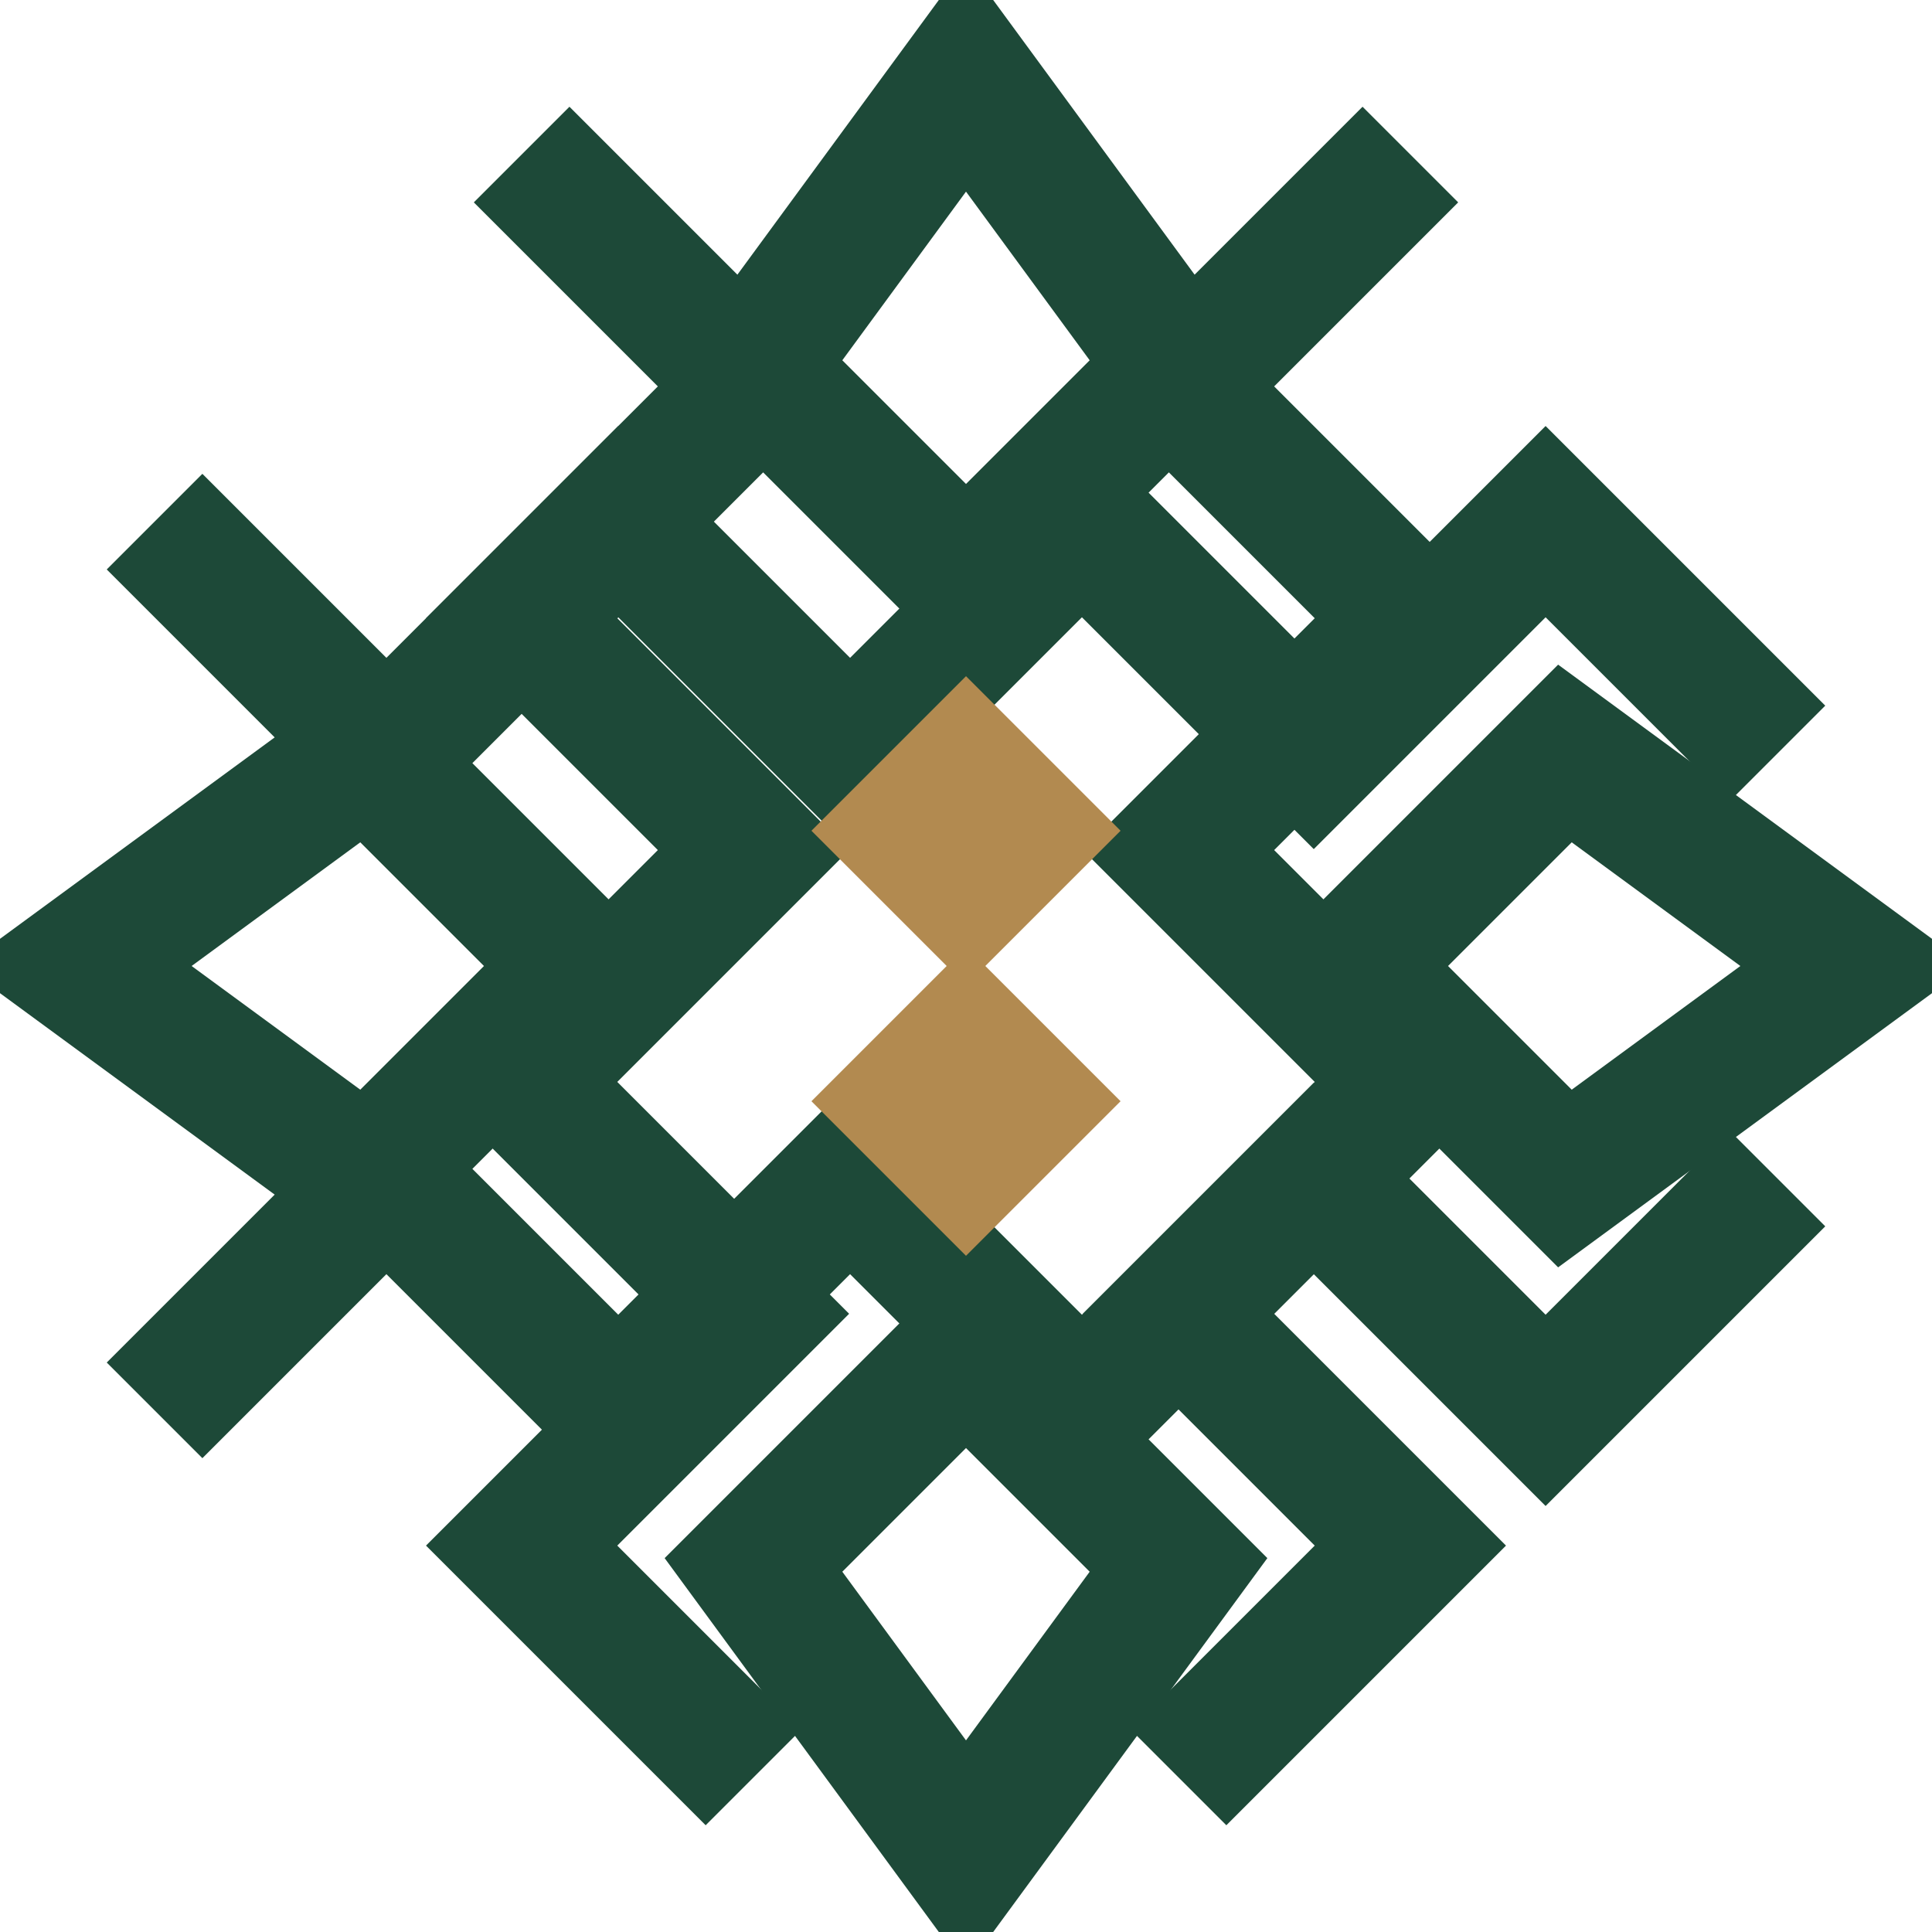
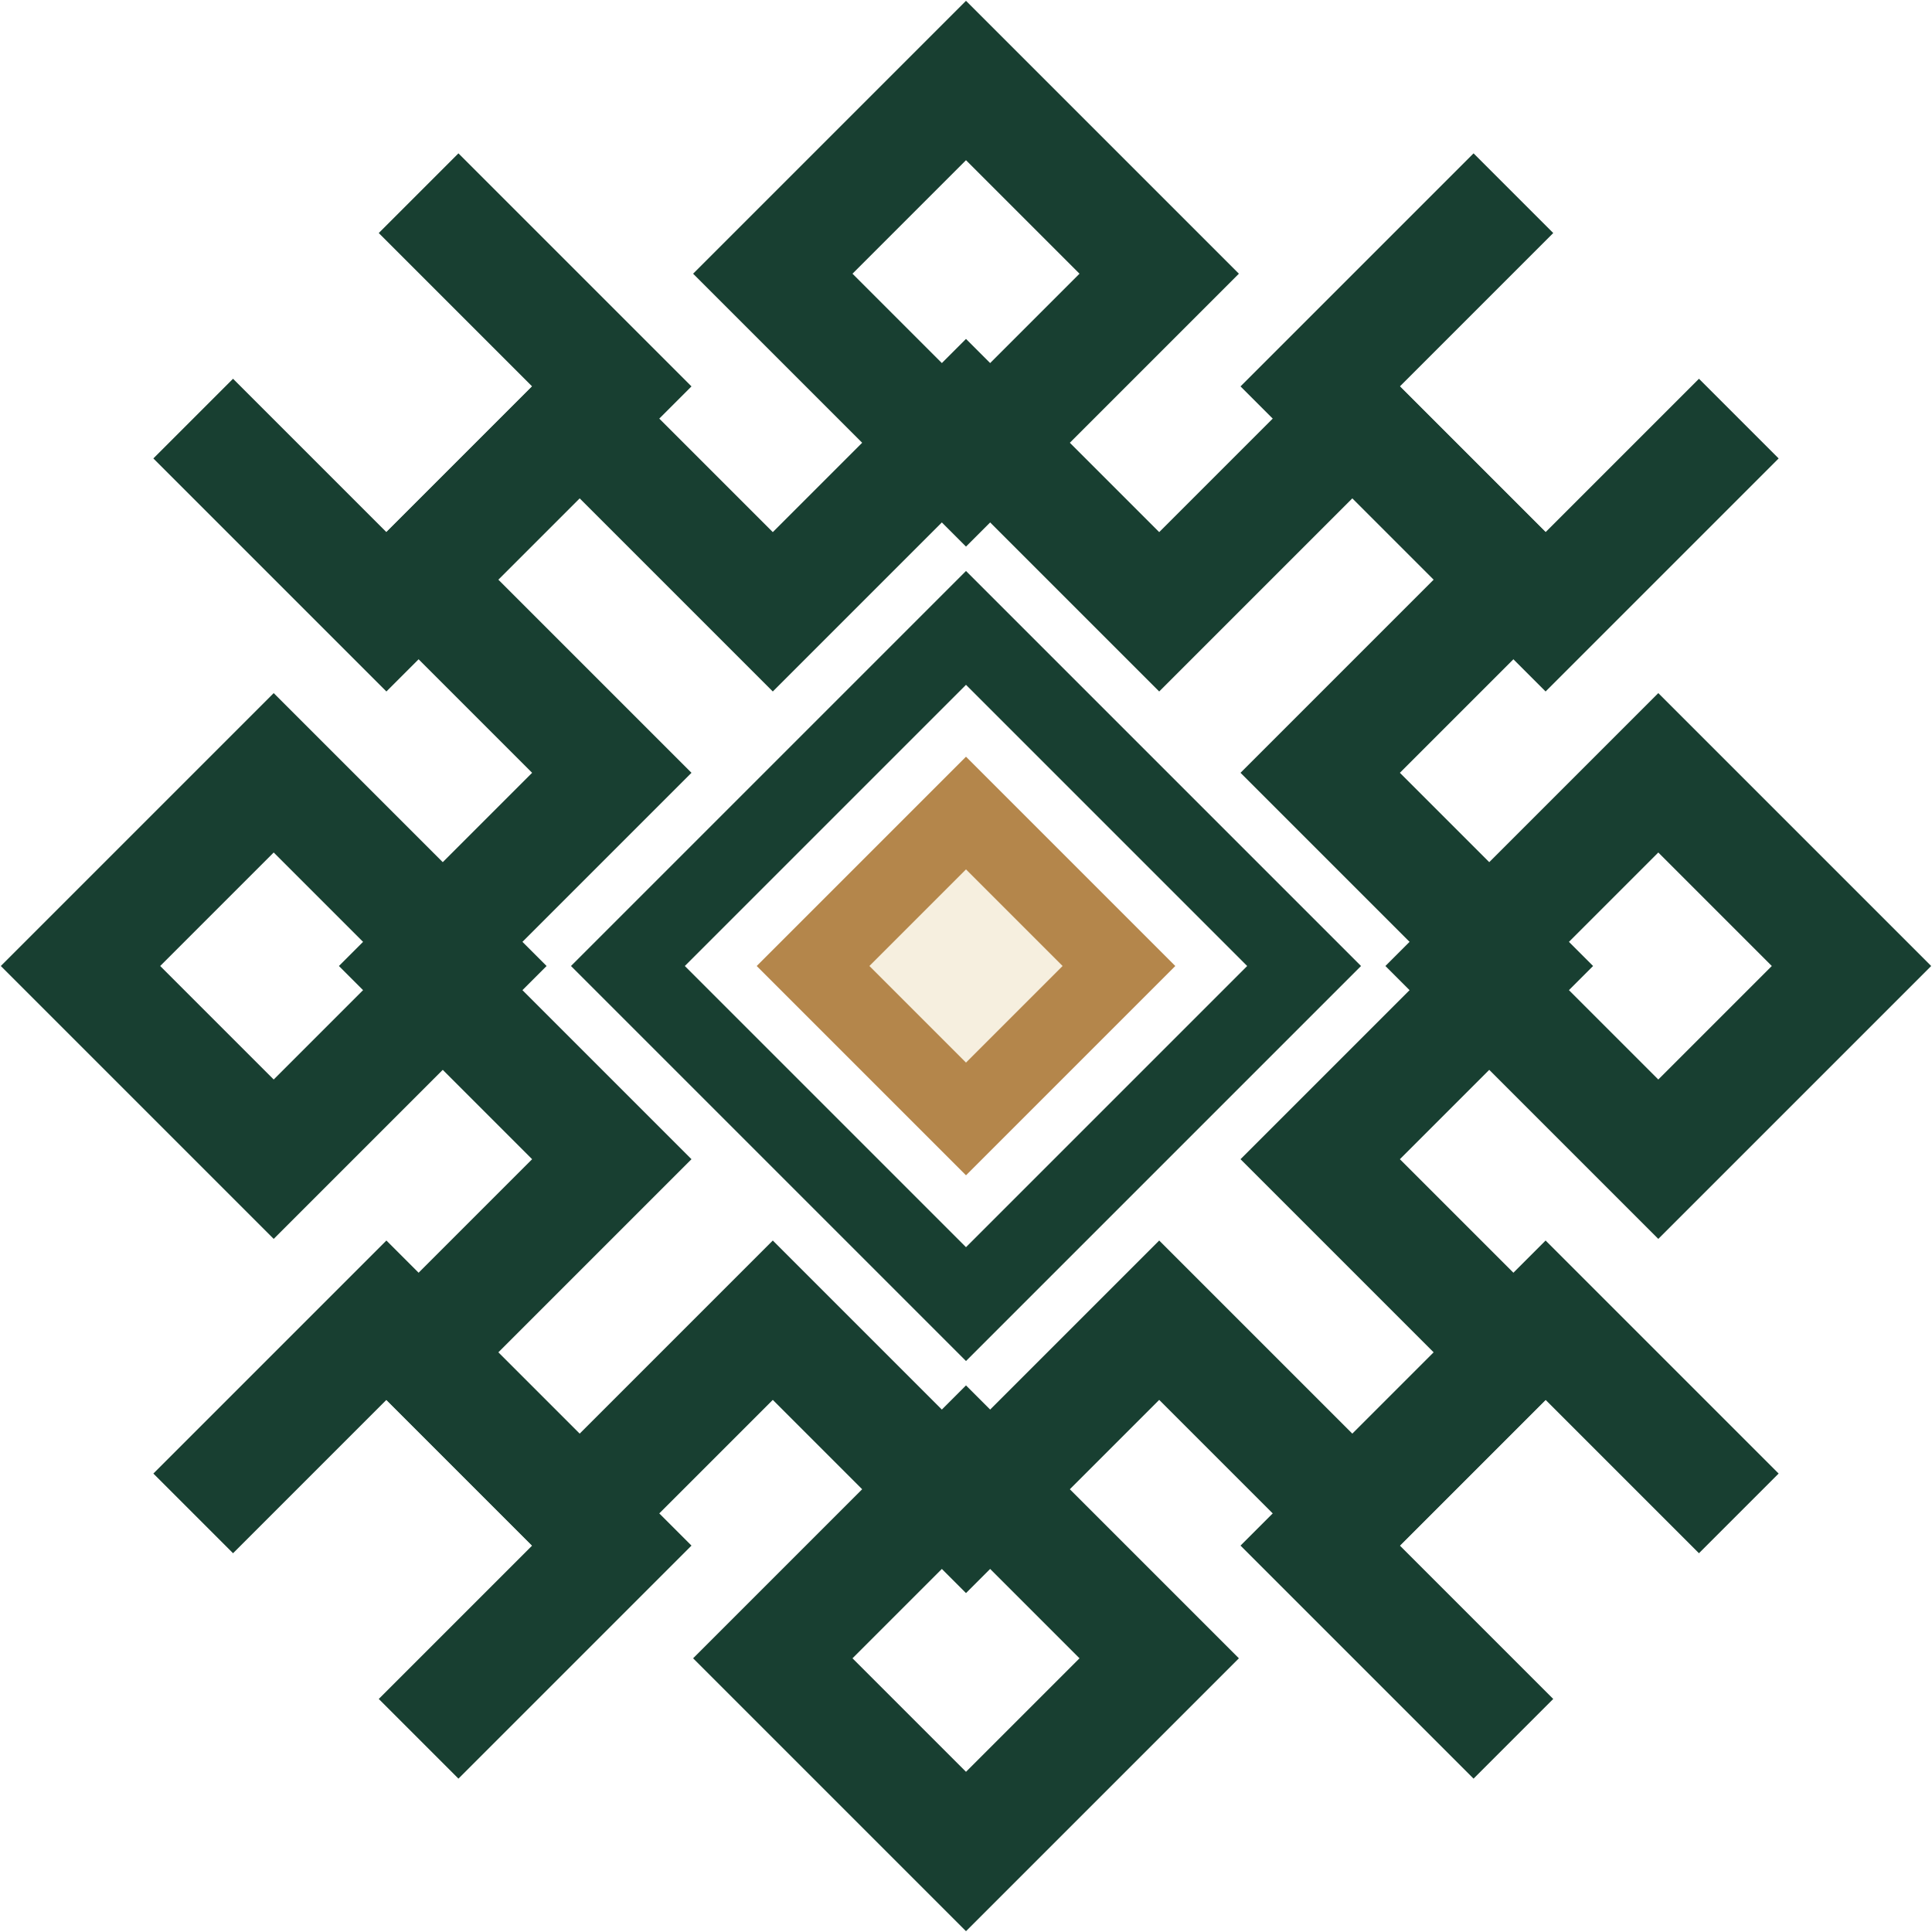
- <svg xmlns="http://www.w3.org/2000/svg" width="100" height="100" viewBox="0 0 100 100">
-   <g fill="none" stroke="#1d4938" stroke-width="7" stroke-linejoin="miter">
-     <path d="M50 4 61 19 50 30 39 19Z M50 70 61 81 50 96 39 81Z M4 50 19 39 30 50 19 61Z M70 50 81 39 96 50 81 61Z" />
-     <path d="M27 8 39 20 27 32 39 44 27 56 39 68 27 80 39 92 M73 8 61 20 73 32 61 44 73 56 61 68 73 80 61 92" />
-     <path d="M8 27 20 39 32 27 44 39 56 27 68 39 80 27 92 39 M8 73 20 61 32 73 44 61 56 73 68 61 80 73 92 61" />
+ <svg xmlns="http://www.w3.org/2000/svg" width="120" height="120" viewBox="0 0 120 120">
+   <g fill="none" stroke="#183f31" stroke-width="7" stroke-linejoin="miter">
+     <path d="M60 5 72 17 60 29 48 17Z M60 91 72 103 60 115 48 103Z M5 60 17 48 29 60 17 72Z M91 60 103 48 115 60 103 72Z" />
+     <path d="M26 12 38 24 26 36 38 48 26 60 38 72 26 84 38 96 26 108 M94 12 82 24 94 36 82 48 94 60 82 72 94 84 82 96 94 108" />
+     <path d="M12 26 24 38 36 26 48 38 60 26 72 38 84 26 96 38 108 26 M12 94 24 82 36 94 48 82 60 94 72 82 84 94 96 82 108 94" />
+     <path d="M60 39 81 60 60 81 39 60Z" stroke-width="5" />
  </g>
-   <path fill="#b28a50" d="M50 35 58 43 50 51 42 43Z M50 49 58 57 50 65 42 57Z" />
+   <path fill="#b4864b" d="M60 47 73 60 60 73 47 60Z" />
+   <path fill="#f6efdf" d="M60 54 66 60 60 66 54 60Z" />
</svg>
